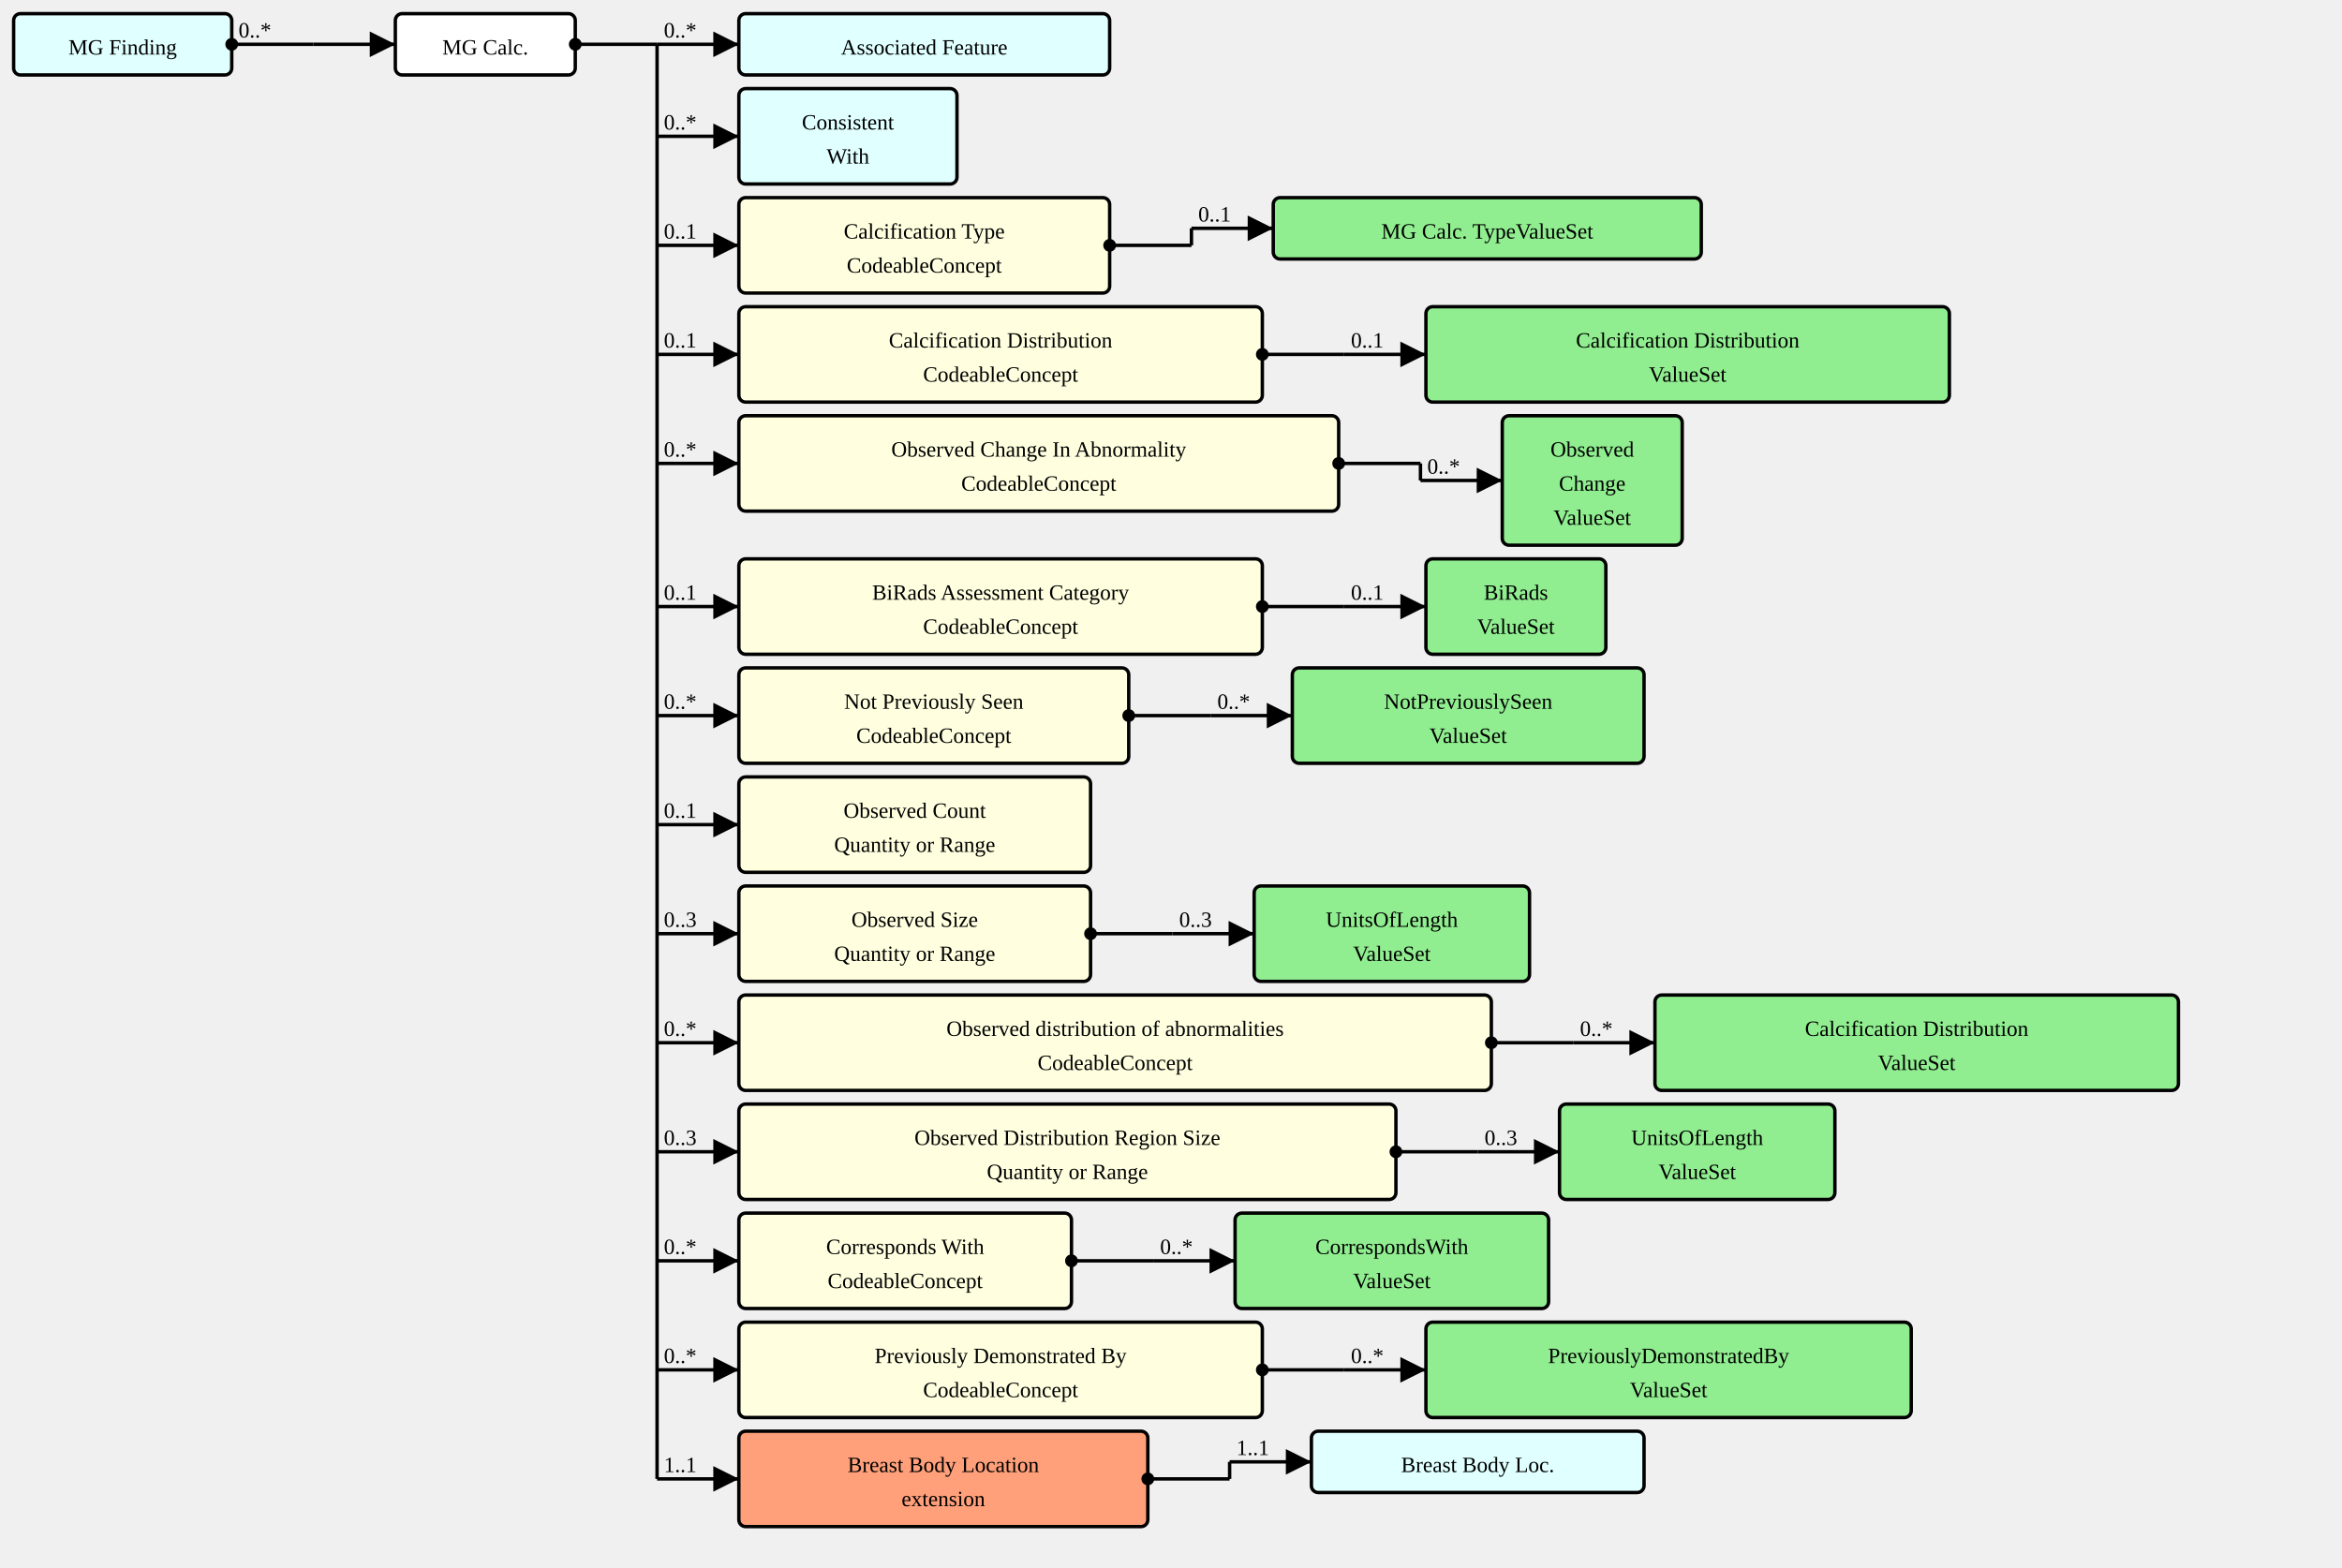
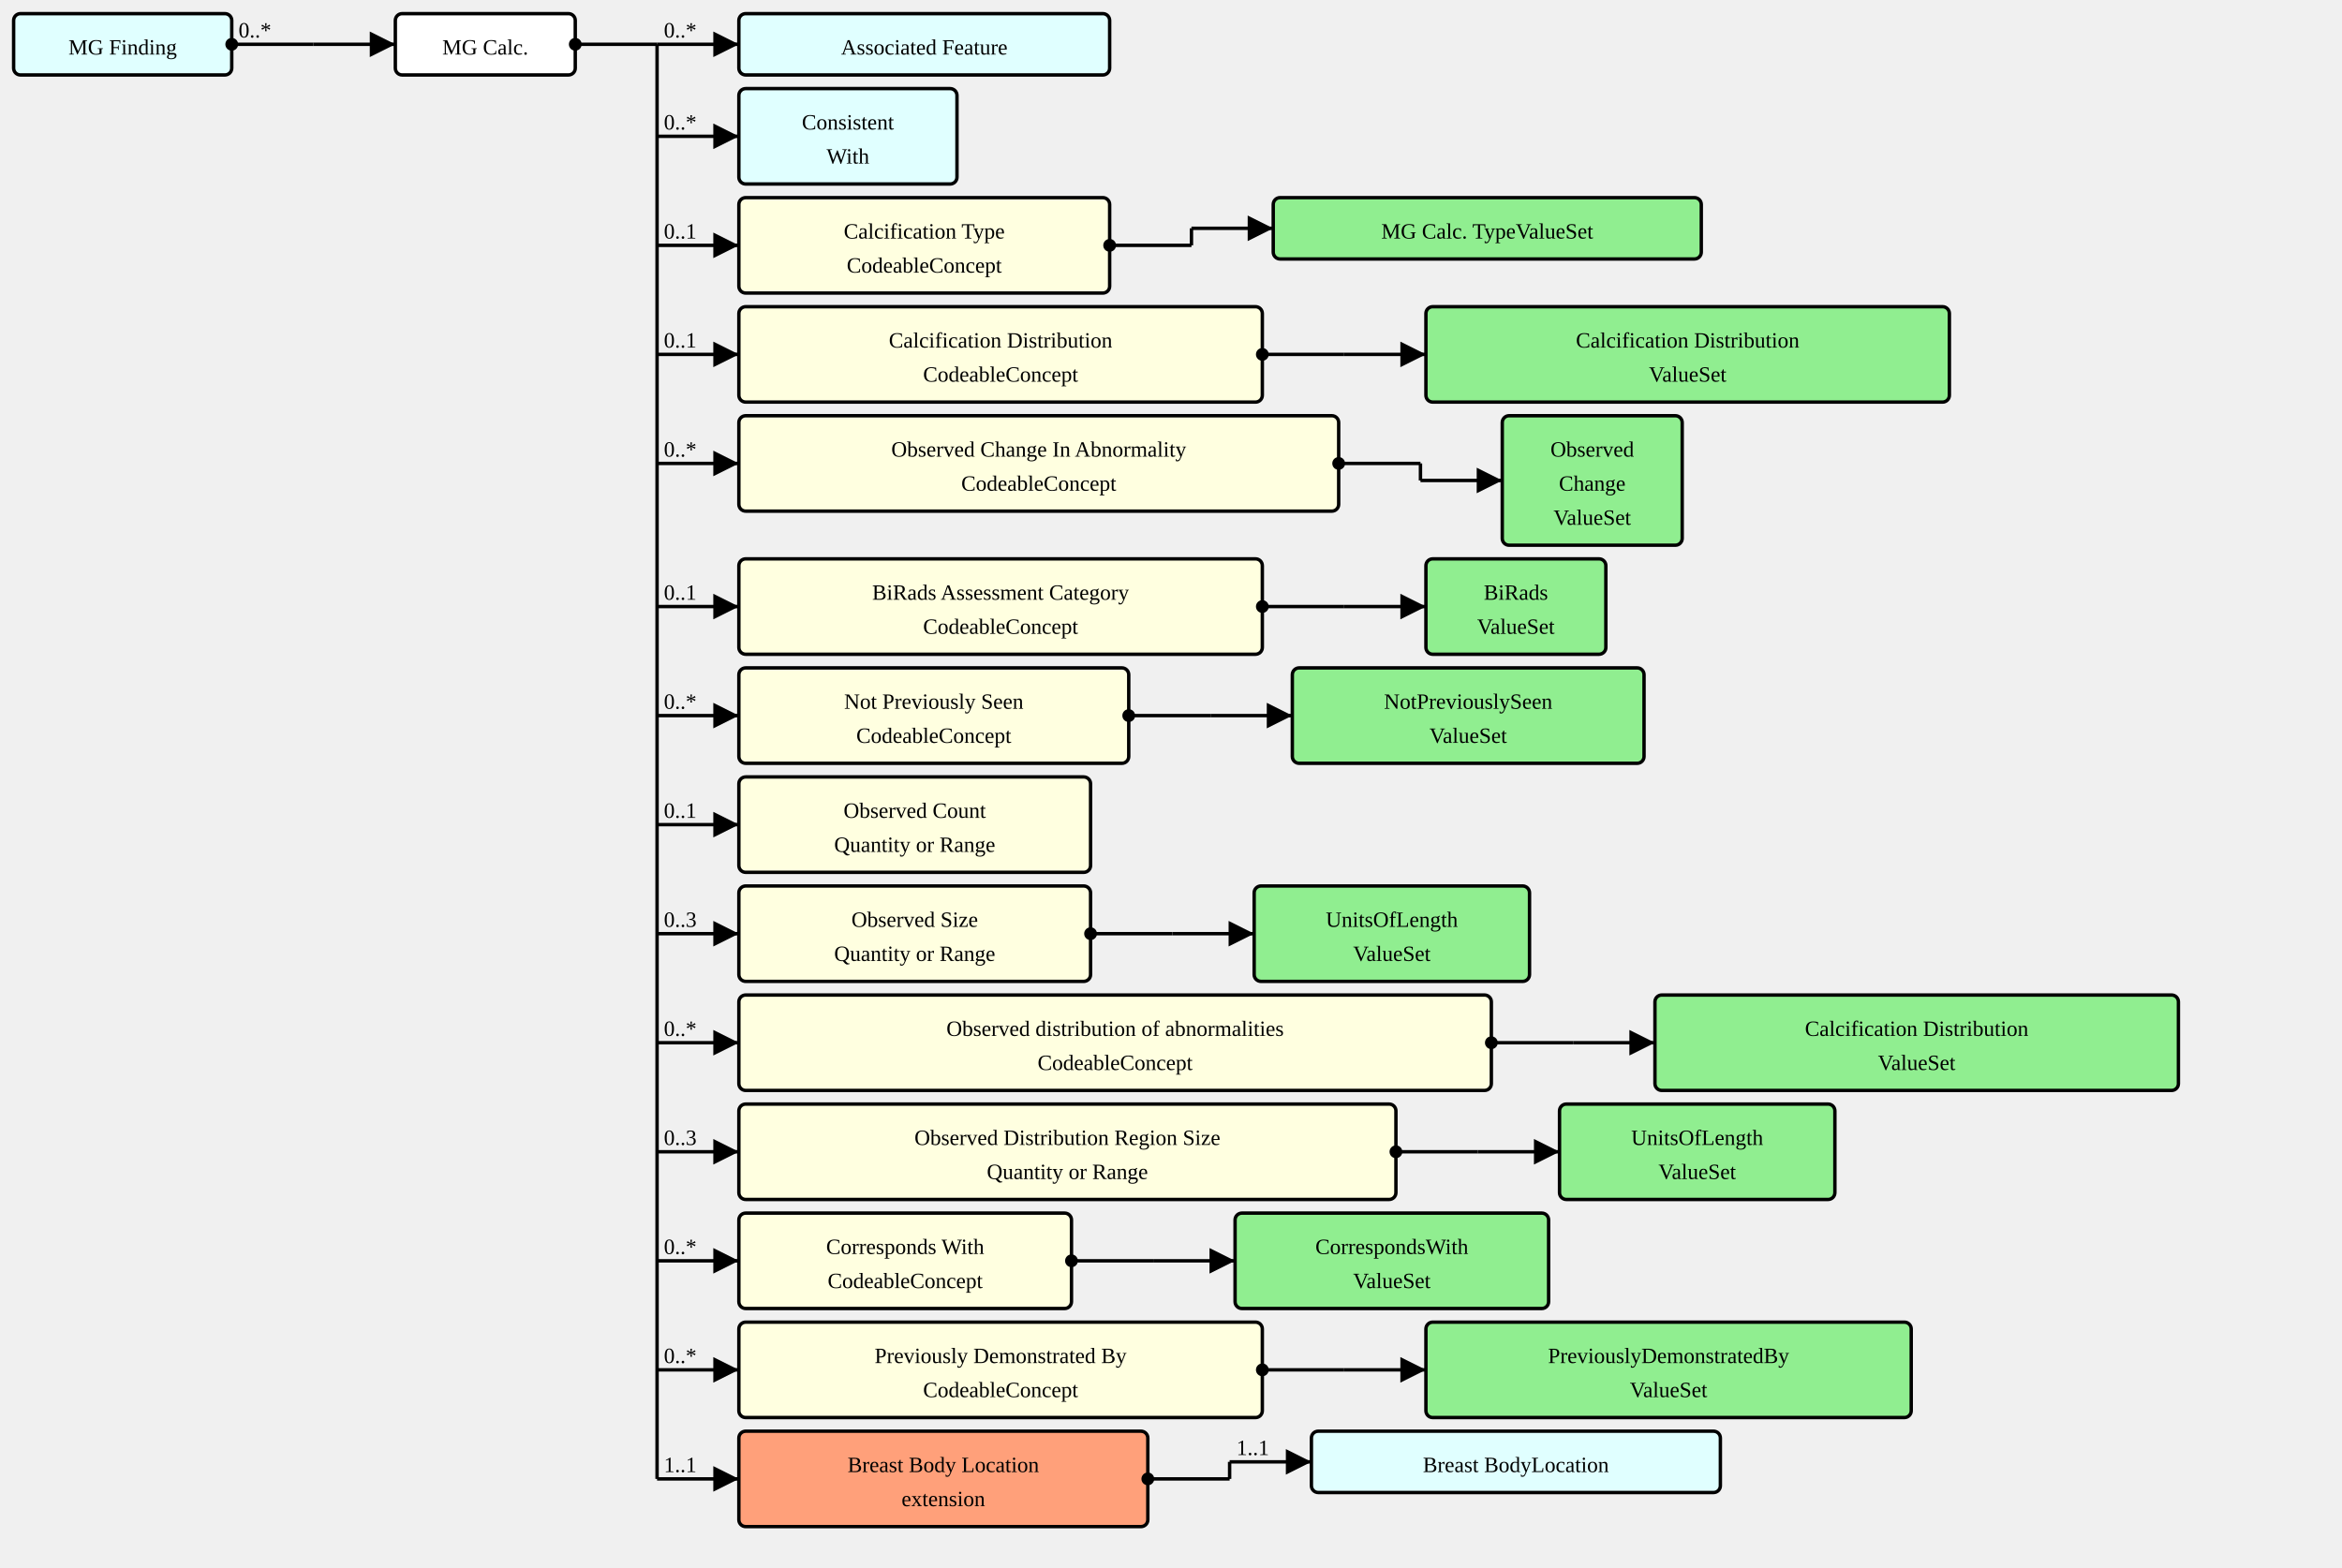
<svg xmlns="http://www.w3.org/2000/svg" version="1.1" width="1288.5" height="862.5">
  <defs>
    <marker id="arrowStart" markerWidth="3.75" markerHeight="3.75" markerUnits="px" refX="1.875" refY="1.875">
      <circle fill="Black" stroke-width="0" cx="1.875" cy="1.875" r="1.875" />
    </marker>
    <marker id="arrowEnd" markerWidth="7.5" markerHeight="7.5" markerUnits="px" refX="7.5" refY="3.75">
      <polygon fill="Black" stroke-width="0" points="0 0 7.5 3.75 0 7.5" />
    </marker>
  </defs>
  <g>
    <g transform="translate(7.5 7.5)">
      <a href="./StructureDefinition-MGFinding.html" target="_top">
        <rect fill="LightCyan" stroke="Black" stroke-width="1.875" x="0" y="0" width="120" height="33.75" rx="3.75" ry="3.75" />
      </a>
      <a href="./StructureDefinition-MGFinding.html" target="_top">
        <text x="60" y="22.5" text-anchor="middle">MG Finding</text>
      </a>
    </g>
    <line stroke="Black" stroke-width="1.875" marker-end="url(#arrowEnd)" x1="172.5" y1="24.375" x2="217.5" y2="24.375" />
    <text x="176.25" y="20.625" text-anchor="left" />
    <line stroke="Black" stroke-width="1.875" marker-start="url(#arrowStart)" x1="127.5" y1="24.375" x2="172.5" y2="24.375" />
    <text x="131.25" y="20.625" text-anchor="left">0..*</text>
    <line stroke="Black" stroke-width="1.875" x1="172.5" y1="24.375" x2="172.5" y2="24.375" />
  </g>
  <g>
    <g transform="translate(217.5 7.5)">
      <rect fill="White" stroke="Black" stroke-width="1.875" x="0" y="0" width="99" height="33.75" rx="3.75" ry="3.75" />
      <text x="49.5" y="22.5" text-anchor="middle">MG Calc.</text>
    </g>
    <line stroke="Black" stroke-width="1.875" marker-end="url(#arrowEnd)" x1="361.5" y1="24.375" x2="406.5" y2="24.375" />
    <text x="365.25" y="20.625" text-anchor="left">0..*</text>
    <line stroke="Black" stroke-width="1.875" marker-end="url(#arrowEnd)" x1="361.5" y1="75" x2="406.5" y2="75" />
    <text x="365.25" y="71.25" text-anchor="left">0..*</text>
    <line stroke="Black" stroke-width="1.875" marker-end="url(#arrowEnd)" x1="361.5" y1="135" x2="406.5" y2="135" />
    <text x="365.25" y="131.25" text-anchor="left">0..1</text>
    <line stroke="Black" stroke-width="1.875" marker-end="url(#arrowEnd)" x1="361.5" y1="195" x2="406.5" y2="195" />
    <text x="365.25" y="191.25" text-anchor="left">0..1</text>
    <line stroke="Black" stroke-width="1.875" marker-end="url(#arrowEnd)" x1="361.5" y1="255" x2="406.5" y2="255" />
    <text x="365.25" y="251.25" text-anchor="left">0..*</text>
    <line stroke="Black" stroke-width="1.875" marker-end="url(#arrowEnd)" x1="361.5" y1="333.75" x2="406.5" y2="333.75" />
    <text x="365.25" y="330" text-anchor="left">0..1</text>
    <line stroke="Black" stroke-width="1.875" marker-end="url(#arrowEnd)" x1="361.5" y1="393.75" x2="406.5" y2="393.75" />
    <text x="365.25" y="390" text-anchor="left">0..*</text>
    <line stroke="Black" stroke-width="1.875" marker-end="url(#arrowEnd)" x1="361.5" y1="453.75" x2="406.5" y2="453.75" />
    <text x="365.25" y="450" text-anchor="left">0..1</text>
    <line stroke="Black" stroke-width="1.875" marker-end="url(#arrowEnd)" x1="361.5" y1="513.75" x2="406.5" y2="513.75" />
    <text x="365.25" y="510" text-anchor="left">0..3</text>
    <line stroke="Black" stroke-width="1.875" marker-end="url(#arrowEnd)" x1="361.5" y1="573.75" x2="406.5" y2="573.75" />
    <text x="365.25" y="570" text-anchor="left">0..*</text>
    <line stroke="Black" stroke-width="1.875" marker-end="url(#arrowEnd)" x1="361.5" y1="633.75" x2="406.5" y2="633.75" />
    <text x="365.25" y="630" text-anchor="left">0..3</text>
    <line stroke="Black" stroke-width="1.875" marker-end="url(#arrowEnd)" x1="361.5" y1="693.75" x2="406.5" y2="693.75" />
    <text x="365.25" y="690" text-anchor="left">0..*</text>
    <line stroke="Black" stroke-width="1.875" marker-end="url(#arrowEnd)" x1="361.5" y1="753.75" x2="406.5" y2="753.75" />
    <text x="365.25" y="750" text-anchor="left">0..*</text>
    <line stroke="Black" stroke-width="1.875" marker-end="url(#arrowEnd)" x1="361.5" y1="813.75" x2="406.5" y2="813.75" />
    <text x="365.25" y="810" text-anchor="left">1..1</text>
    <line stroke="Black" stroke-width="1.875" marker-start="url(#arrowStart)" x1="316.5" y1="24.375" x2="361.5" y2="24.375" />
    <text x="320.25" y="20.625" text-anchor="left" />
    <line stroke="Black" stroke-width="1.875" x1="361.5" y1="24.375" x2="361.5" y2="813.75" />
  </g>
  <g>
    <g transform="translate(406.5 7.5)">
      <a href="./StructureDefinition-AssociatedFeature.html" target="_top">
        <rect fill="LightCyan" stroke="Black" stroke-width="1.875" x="0" y="0" width="204" height="33.75" rx="3.75" ry="3.75" />
      </a>
      <a href="./StructureDefinition-AssociatedFeature.html" target="_top">
        <text x="102" y="22.5" text-anchor="middle">Associated Feature</text>
      </a>
    </g>
  </g>
  <g>
    <g transform="translate(406.5 48.75)">
      <a href="./StructureDefinition-ConsistentWith.html" target="_top">
        <rect fill="LightCyan" stroke="Black" stroke-width="1.875" x="0" y="0" width="120" height="52.5" rx="3.75" ry="3.75" />
      </a>
      <a href="./StructureDefinition-ConsistentWith.html" target="_top">
        <text x="60" y="22.5" text-anchor="middle">Consistent</text>
      </a>
      <a href="./StructureDefinition-ConsistentWith.html" target="_top">
        <text x="60" y="41.25" text-anchor="middle">With</text>
      </a>
    </g>
  </g>
  <g>
    <g transform="translate(406.5 108.75)">
      <a href="StructureDefinition-MGAbnormalityCalcification-definitions.html#Observation.component:calcificationType" target="_top">
        <rect fill="LightYellow" stroke="Black" stroke-width="1.875" x="0" y="0" width="204" height="52.5" rx="3.75" ry="3.75" />
      </a>
      <a href="StructureDefinition-MGAbnormalityCalcification-definitions.html#Observation.component:calcificationType" target="_top">
        <text x="102" y="22.5" text-anchor="middle">Calcification Type</text>
      </a>
      <a href="StructureDefinition-MGAbnormalityCalcification-definitions.html#Observation.component:calcificationType" target="_top">
        <text x="102" y="41.25" text-anchor="middle">CodeableConcept</text>
      </a>
    </g>
    <line stroke="Black" stroke-width="1.875" marker-end="url(#arrowEnd)" x1="655.5" y1="125.625" x2="700.5" y2="125.625" />
-     <text x="659.25" y="121.875" text-anchor="left">0..1</text>
+     <text x="659.25" y="121.875" text-anchor="left" />
    <line stroke="Black" stroke-width="1.875" marker-start="url(#arrowStart)" x1="610.5" y1="135" x2="655.5" y2="135" />
    <text x="614.25" y="131.25" text-anchor="left" />
    <line stroke="Black" stroke-width="1.875" x1="655.5" y1="125.625" x2="655.5" y2="135" />
  </g>
  <g>
    <g transform="translate(700.5 108.75)">
      <a href="./ValueSet-MammoCalcificationTypeVS.html" target="_top">
        <rect fill="LightGreen" stroke="Black" stroke-width="1.875" x="0" y="0" width="235.5" height="33.75" rx="3.75" ry="3.75" />
      </a>
      <a href="./ValueSet-MammoCalcificationTypeVS.html" target="_top">
        <text x="117.75" y="22.5" text-anchor="middle">MG Calc. TypeValueSet</text>
      </a>
    </g>
  </g>
  <g>
    <g transform="translate(406.5 168.75)">
      <a href="StructureDefinition-MGAbnormalityCalcification-definitions.html#Observation.component:calcificationDistribution" target="_top">
        <rect fill="LightYellow" stroke="Black" stroke-width="1.875" x="0" y="0" width="288" height="52.5" rx="3.75" ry="3.75" />
      </a>
      <a href="StructureDefinition-MGAbnormalityCalcification-definitions.html#Observation.component:calcificationDistribution" target="_top">
        <text x="144" y="22.5" text-anchor="middle">Calcification Distribution</text>
      </a>
      <a href="StructureDefinition-MGAbnormalityCalcification-definitions.html#Observation.component:calcificationDistribution" target="_top">
        <text x="144" y="41.25" text-anchor="middle">CodeableConcept</text>
      </a>
    </g>
    <line stroke="Black" stroke-width="1.875" marker-end="url(#arrowEnd)" x1="739.5" y1="195" x2="784.5" y2="195" />
-     <text x="743.25" y="191.25" text-anchor="left">0..1</text>
+     <text x="743.25" y="191.25" text-anchor="left" />
    <line stroke="Black" stroke-width="1.875" marker-start="url(#arrowStart)" x1="694.5" y1="195" x2="739.5" y2="195" />
    <text x="698.25" y="191.25" text-anchor="left" />
    <line stroke="Black" stroke-width="1.875" x1="739.5" y1="195" x2="739.5" y2="195" />
  </g>
  <g>
    <g transform="translate(784.5 168.75)">
      <a href="./ValueSet-CalcificationDistributionVS.html" target="_top">
        <rect fill="LightGreen" stroke="Black" stroke-width="1.875" x="0" y="0" width="288" height="52.5" rx="3.75" ry="3.75" />
      </a>
      <a href="./ValueSet-CalcificationDistributionVS.html" target="_top">
        <text x="144" y="22.5" text-anchor="middle">Calcification Distribution</text>
      </a>
      <a href="./ValueSet-CalcificationDistributionVS.html" target="_top">
        <text x="144" y="41.25" text-anchor="middle">ValueSet</text>
      </a>
    </g>
  </g>
  <g>
    <g transform="translate(406.5 228.75)">
      <a href="StructureDefinition-MGAbnormalityCalcification-definitions.html#Observation.component:obsChanges" target="_top">
        <rect fill="LightYellow" stroke="Black" stroke-width="1.875" x="0" y="0" width="330" height="52.5" rx="3.75" ry="3.75" />
      </a>
      <a href="StructureDefinition-MGAbnormalityCalcification-definitions.html#Observation.component:obsChanges" target="_top">
        <text x="165" y="22.5" text-anchor="middle">Observed Change In Abnormality</text>
      </a>
      <a href="StructureDefinition-MGAbnormalityCalcification-definitions.html#Observation.component:obsChanges" target="_top">
        <text x="165" y="41.25" text-anchor="middle">CodeableConcept</text>
      </a>
    </g>
    <line stroke="Black" stroke-width="1.875" marker-end="url(#arrowEnd)" x1="781.5" y1="264.375" x2="826.5" y2="264.375" />
-     <text x="785.25" y="260.625" text-anchor="left">0..*</text>
+     <text x="785.25" y="260.625" text-anchor="left" />
    <line stroke="Black" stroke-width="1.875" marker-start="url(#arrowStart)" x1="736.5" y1="255" x2="781.5" y2="255" />
    <text x="740.25" y="251.25" text-anchor="left" />
    <line stroke="Black" stroke-width="1.875" x1="781.5" y1="255" x2="781.5" y2="264.375" />
  </g>
  <g>
    <g transform="translate(826.5 228.75)">
      <a href="./ValueSet-ObservedChangesVS.html" target="_top">
        <rect fill="LightGreen" stroke="Black" stroke-width="1.875" x="0" y="0" width="99" height="71.25" rx="3.75" ry="3.75" />
      </a>
      <a href="./ValueSet-ObservedChangesVS.html" target="_top">
        <text x="49.5" y="22.5" text-anchor="middle">Observed</text>
      </a>
      <a href="./ValueSet-ObservedChangesVS.html" target="_top">
        <text x="49.5" y="41.25" text-anchor="middle">Change</text>
      </a>
      <a href="./ValueSet-ObservedChangesVS.html" target="_top">
        <text x="49.5" y="60" text-anchor="middle">ValueSet</text>
      </a>
    </g>
  </g>
  <g>
    <g transform="translate(406.5 307.5)">
      <a href="StructureDefinition-MGAbnormalityCalcification-definitions.html#Observation.component:biRadsAssessmentCategory" target="_top">
        <rect fill="LightYellow" stroke="Black" stroke-width="1.875" x="0" y="0" width="288" height="52.5" rx="3.75" ry="3.75" />
      </a>
      <a href="StructureDefinition-MGAbnormalityCalcification-definitions.html#Observation.component:biRadsAssessmentCategory" target="_top">
        <text x="144" y="22.5" text-anchor="middle">BiRads Assessment Category</text>
      </a>
      <a href="StructureDefinition-MGAbnormalityCalcification-definitions.html#Observation.component:biRadsAssessmentCategory" target="_top">
        <text x="144" y="41.25" text-anchor="middle">CodeableConcept</text>
      </a>
    </g>
    <line stroke="Black" stroke-width="1.875" marker-end="url(#arrowEnd)" x1="739.5" y1="333.75" x2="784.5" y2="333.75" />
-     <text x="743.25" y="330" text-anchor="left">0..1</text>
+     <text x="743.25" y="330" text-anchor="left" />
    <line stroke="Black" stroke-width="1.875" marker-start="url(#arrowStart)" x1="694.5" y1="333.75" x2="739.5" y2="333.75" />
    <text x="698.25" y="330" text-anchor="left" />
    <line stroke="Black" stroke-width="1.875" x1="739.5" y1="333.75" x2="739.5" y2="333.75" />
  </g>
  <g>
    <g transform="translate(784.5 307.5)">
      <a href="./ValueSet-BiRadsAssessmentCategoriesVS.html" target="_top">
        <rect fill="LightGreen" stroke="Black" stroke-width="1.875" x="0" y="0" width="99" height="52.5" rx="3.75" ry="3.75" />
      </a>
      <a href="./ValueSet-BiRadsAssessmentCategoriesVS.html" target="_top">
        <text x="49.5" y="22.5" text-anchor="middle">BiRads</text>
      </a>
      <a href="./ValueSet-BiRadsAssessmentCategoriesVS.html" target="_top">
        <text x="49.5" y="41.25" text-anchor="middle">ValueSet</text>
      </a>
    </g>
  </g>
  <g>
    <g transform="translate(406.5 367.5)">
      <a href="StructureDefinition-MGAbnormalityCalcification-definitions.html#Observation.component:notPreviouslySeen" target="_top">
        <rect fill="LightYellow" stroke="Black" stroke-width="1.875" x="0" y="0" width="214.5" height="52.5" rx="3.75" ry="3.75" />
      </a>
      <a href="StructureDefinition-MGAbnormalityCalcification-definitions.html#Observation.component:notPreviouslySeen" target="_top">
        <text x="107.25" y="22.5" text-anchor="middle">Not Previously Seen</text>
      </a>
      <a href="StructureDefinition-MGAbnormalityCalcification-definitions.html#Observation.component:notPreviouslySeen" target="_top">
        <text x="107.25" y="41.25" text-anchor="middle">CodeableConcept</text>
      </a>
    </g>
    <line stroke="Black" stroke-width="1.875" marker-end="url(#arrowEnd)" x1="666" y1="393.75" x2="711" y2="393.75" />
-     <text x="669.75" y="390" text-anchor="left">0..*</text>
+     <text x="669.75" y="390" text-anchor="left" />
    <line stroke="Black" stroke-width="1.875" marker-start="url(#arrowStart)" x1="621" y1="393.75" x2="666" y2="393.75" />
    <text x="624.75" y="390" text-anchor="left" />
    <line stroke="Black" stroke-width="1.875" x1="666" y1="393.75" x2="666" y2="393.75" />
  </g>
  <g>
    <g transform="translate(711 367.5)">
      <a href="./ValueSet-NotPreviouslySeenVS.html" target="_top">
        <rect fill="LightGreen" stroke="Black" stroke-width="1.875" x="0" y="0" width="193.5" height="52.5" rx="3.75" ry="3.75" />
      </a>
      <a href="./ValueSet-NotPreviouslySeenVS.html" target="_top">
        <text x="96.75" y="22.5" text-anchor="middle">NotPreviouslySeen</text>
      </a>
      <a href="./ValueSet-NotPreviouslySeenVS.html" target="_top">
        <text x="96.75" y="41.25" text-anchor="middle">ValueSet</text>
      </a>
    </g>
  </g>
  <g>
    <g transform="translate(406.5 427.5)">
      <a href="StructureDefinition-MGAbnormalityCalcification-definitions.html#Observation.component:obsCount" target="_top">
        <rect fill="LightYellow" stroke="Black" stroke-width="1.875" x="0" y="0" width="193.5" height="52.5" rx="3.75" ry="3.75" />
      </a>
      <a href="StructureDefinition-MGAbnormalityCalcification-definitions.html#Observation.component:obsCount" target="_top">
        <text x="96.75" y="22.5" text-anchor="middle">Observed Count</text>
      </a>
      <a href="StructureDefinition-MGAbnormalityCalcification-definitions.html#Observation.component:obsCount" target="_top">
        <text x="96.75" y="41.25" text-anchor="middle">Quantity or Range</text>
      </a>
    </g>
  </g>
  <g>
    <g transform="translate(406.5 487.5)">
      <a href="StructureDefinition-MGAbnormalityCalcification-definitions.html#Observation.component:obsSize" target="_top">
        <rect fill="LightYellow" stroke="Black" stroke-width="1.875" x="0" y="0" width="193.5" height="52.5" rx="3.75" ry="3.75" />
      </a>
      <a href="StructureDefinition-MGAbnormalityCalcification-definitions.html#Observation.component:obsSize" target="_top">
        <text x="96.75" y="22.5" text-anchor="middle">Observed Size</text>
      </a>
      <a href="StructureDefinition-MGAbnormalityCalcification-definitions.html#Observation.component:obsSize" target="_top">
        <text x="96.75" y="41.25" text-anchor="middle">Quantity or Range</text>
      </a>
    </g>
    <line stroke="Black" stroke-width="1.875" marker-end="url(#arrowEnd)" x1="645" y1="513.75" x2="690" y2="513.75" />
-     <text x="648.75" y="510" text-anchor="left">0..3</text>
+     <text x="648.75" y="510" text-anchor="left" />
    <line stroke="Black" stroke-width="1.875" marker-start="url(#arrowStart)" x1="600" y1="513.75" x2="645" y2="513.75" />
    <text x="603.75" y="510" text-anchor="left" />
    <line stroke="Black" stroke-width="1.875" x1="645" y1="513.75" x2="645" y2="513.75" />
  </g>
  <g>
    <g transform="translate(690 487.5)">
      <a href="./ValueSet-UnitsOfLengthVS.html" target="_top">
        <rect fill="LightGreen" stroke="Black" stroke-width="1.875" x="0" y="0" width="151.5" height="52.5" rx="3.75" ry="3.75" />
      </a>
      <a href="./ValueSet-UnitsOfLengthVS.html" target="_top">
        <text x="75.75" y="22.5" text-anchor="middle">UnitsOfLength</text>
      </a>
      <a href="./ValueSet-UnitsOfLengthVS.html" target="_top">
        <text x="75.75" y="41.25" text-anchor="middle">ValueSet</text>
      </a>
    </g>
  </g>
  <g>
    <g transform="translate(406.5 547.5)">
      <a href="StructureDefinition-MGAbnormalityCalcification-definitions.html#Observation.component:obsDistribution" target="_top">
        <rect fill="LightYellow" stroke="Black" stroke-width="1.875" x="0" y="0" width="414" height="52.5" rx="3.75" ry="3.75" />
      </a>
      <a href="StructureDefinition-MGAbnormalityCalcification-definitions.html#Observation.component:obsDistribution" target="_top">
        <text x="207" y="22.5" text-anchor="middle">Observed distribution of abnormalities</text>
      </a>
      <a href="StructureDefinition-MGAbnormalityCalcification-definitions.html#Observation.component:obsDistribution" target="_top">
        <text x="207" y="41.25" text-anchor="middle">CodeableConcept</text>
      </a>
    </g>
    <line stroke="Black" stroke-width="1.875" marker-end="url(#arrowEnd)" x1="865.5" y1="573.75" x2="910.5" y2="573.75" />
-     <text x="869.25" y="570" text-anchor="left">0..*</text>
+     <text x="869.25" y="570" text-anchor="left" />
    <line stroke="Black" stroke-width="1.875" marker-start="url(#arrowStart)" x1="820.5" y1="573.75" x2="865.5" y2="573.75" />
    <text x="824.25" y="570" text-anchor="left" />
    <line stroke="Black" stroke-width="1.875" x1="865.5" y1="573.75" x2="865.5" y2="573.75" />
  </g>
  <g>
    <g transform="translate(910.5 547.5)">
      <a href="./ValueSet-CalcificationDistributionVS.html" target="_top">
        <rect fill="LightGreen" stroke="Black" stroke-width="1.875" x="0" y="0" width="288" height="52.5" rx="3.75" ry="3.75" />
      </a>
      <a href="./ValueSet-CalcificationDistributionVS.html" target="_top">
        <text x="144" y="22.5" text-anchor="middle">Calcification Distribution</text>
      </a>
      <a href="./ValueSet-CalcificationDistributionVS.html" target="_top">
        <text x="144" y="41.25" text-anchor="middle">ValueSet</text>
      </a>
    </g>
  </g>
  <g>
    <g transform="translate(406.5 607.5)">
      <a href="StructureDefinition-MGAbnormalityCalcification-definitions.html#Observation.component:obsDistRegionSize" target="_top">
        <rect fill="LightYellow" stroke="Black" stroke-width="1.875" x="0" y="0" width="361.5" height="52.5" rx="3.75" ry="3.75" />
      </a>
      <a href="StructureDefinition-MGAbnormalityCalcification-definitions.html#Observation.component:obsDistRegionSize" target="_top">
        <text x="180.75" y="22.5" text-anchor="middle">Observed Distribution Region Size</text>
      </a>
      <a href="StructureDefinition-MGAbnormalityCalcification-definitions.html#Observation.component:obsDistRegionSize" target="_top">
        <text x="180.75" y="41.25" text-anchor="middle">Quantity or Range</text>
      </a>
    </g>
    <line stroke="Black" stroke-width="1.875" marker-end="url(#arrowEnd)" x1="813" y1="633.75" x2="858" y2="633.75" />
-     <text x="816.75" y="630" text-anchor="left">0..3</text>
+     <text x="816.75" y="630" text-anchor="left" />
    <line stroke="Black" stroke-width="1.875" marker-start="url(#arrowStart)" x1="768" y1="633.75" x2="813" y2="633.75" />
    <text x="771.75" y="630" text-anchor="left" />
    <line stroke="Black" stroke-width="1.875" x1="813" y1="633.75" x2="813" y2="633.75" />
  </g>
  <g>
    <g transform="translate(858 607.5)">
      <a href="./ValueSet-UnitsOfLengthVS.html" target="_top">
        <rect fill="LightGreen" stroke="Black" stroke-width="1.875" x="0" y="0" width="151.5" height="52.5" rx="3.75" ry="3.75" />
      </a>
      <a href="./ValueSet-UnitsOfLengthVS.html" target="_top">
        <text x="75.75" y="22.5" text-anchor="middle">UnitsOfLength</text>
      </a>
      <a href="./ValueSet-UnitsOfLengthVS.html" target="_top">
        <text x="75.75" y="41.25" text-anchor="middle">ValueSet</text>
      </a>
    </g>
  </g>
  <g>
    <g transform="translate(406.5 667.5)">
      <a href="StructureDefinition-MGAbnormalityCalcification-definitions.html#Observation.component:correspondsWith" target="_top">
        <rect fill="LightYellow" stroke="Black" stroke-width="1.875" x="0" y="0" width="183" height="52.5" rx="3.75" ry="3.75" />
      </a>
      <a href="StructureDefinition-MGAbnormalityCalcification-definitions.html#Observation.component:correspondsWith" target="_top">
        <text x="91.5" y="22.5" text-anchor="middle">Corresponds With</text>
      </a>
      <a href="StructureDefinition-MGAbnormalityCalcification-definitions.html#Observation.component:correspondsWith" target="_top">
        <text x="91.5" y="41.25" text-anchor="middle">CodeableConcept</text>
      </a>
    </g>
    <line stroke="Black" stroke-width="1.875" marker-end="url(#arrowEnd)" x1="634.5" y1="693.75" x2="679.5" y2="693.75" />
-     <text x="638.25" y="690" text-anchor="left">0..*</text>
+     <text x="638.25" y="690" text-anchor="left" />
    <line stroke="Black" stroke-width="1.875" marker-start="url(#arrowStart)" x1="589.5" y1="693.75" x2="634.5" y2="693.75" />
    <text x="593.25" y="690" text-anchor="left" />
    <line stroke="Black" stroke-width="1.875" x1="634.5" y1="693.75" x2="634.5" y2="693.75" />
  </g>
  <g>
    <g transform="translate(679.5 667.5)">
      <a href="./ValueSet-CorrespondsWithVS.html" target="_top">
        <rect fill="LightGreen" stroke="Black" stroke-width="1.875" x="0" y="0" width="172.5" height="52.5" rx="3.75" ry="3.75" />
      </a>
      <a href="./ValueSet-CorrespondsWithVS.html" target="_top">
        <text x="86.25" y="22.5" text-anchor="middle">CorrespondsWith</text>
      </a>
      <a href="./ValueSet-CorrespondsWithVS.html" target="_top">
        <text x="86.25" y="41.25" text-anchor="middle">ValueSet</text>
      </a>
    </g>
  </g>
  <g>
    <g transform="translate(406.5 727.5)">
      <a href="StructureDefinition-MGAbnormalityCalcification-definitions.html#Observation.component:PreviouslyDemonstratedBy" target="_top">
        <rect fill="LightYellow" stroke="Black" stroke-width="1.875" x="0" y="0" width="288" height="52.5" rx="3.75" ry="3.75" />
      </a>
      <a href="StructureDefinition-MGAbnormalityCalcification-definitions.html#Observation.component:PreviouslyDemonstratedBy" target="_top">
        <text x="144" y="22.5" text-anchor="middle">Previously Demonstrated By</text>
      </a>
      <a href="StructureDefinition-MGAbnormalityCalcification-definitions.html#Observation.component:PreviouslyDemonstratedBy" target="_top">
        <text x="144" y="41.25" text-anchor="middle">CodeableConcept</text>
      </a>
    </g>
    <line stroke="Black" stroke-width="1.875" marker-end="url(#arrowEnd)" x1="739.5" y1="753.75" x2="784.5" y2="753.75" />
-     <text x="743.25" y="750" text-anchor="left">0..*</text>
+     <text x="743.25" y="750" text-anchor="left" />
    <line stroke="Black" stroke-width="1.875" marker-start="url(#arrowStart)" x1="694.5" y1="753.75" x2="739.5" y2="753.75" />
    <text x="698.25" y="750" text-anchor="left" />
    <line stroke="Black" stroke-width="1.875" x1="739.5" y1="753.75" x2="739.5" y2="753.75" />
  </g>
  <g>
    <g transform="translate(784.5 727.5)">
      <a href="./ValueSet-PreviouslyDemonstratedByVS.html" target="_top">
        <rect fill="LightGreen" stroke="Black" stroke-width="1.875" x="0" y="0" width="267" height="52.5" rx="3.75" ry="3.75" />
      </a>
      <a href="./ValueSet-PreviouslyDemonstratedByVS.html" target="_top">
        <text x="133.5" y="22.5" text-anchor="middle">PreviouslyDemonstratedBy</text>
      </a>
      <a href="./ValueSet-PreviouslyDemonstratedByVS.html" target="_top">
        <text x="133.5" y="41.25" text-anchor="middle">ValueSet</text>
      </a>
    </g>
  </g>
  <g>
    <g transform="translate(406.5 787.5)">
      <a href="StructureDefinition-MGAbnormalityCalcification-definitions.html#Observation.bodySite.extension:breastBodyLocation" target="_top">
        <rect fill="LightSalmon" stroke="Black" stroke-width="1.875" x="0" y="0" width="225" height="52.5" rx="3.75" ry="3.75" />
      </a>
      <a href="StructureDefinition-MGAbnormalityCalcification-definitions.html#Observation.bodySite.extension:breastBodyLocation" target="_top">
        <text x="112.5" y="22.5" text-anchor="middle">Breast Body Location</text>
      </a>
      <a href="StructureDefinition-MGAbnormalityCalcification-definitions.html#Observation.bodySite.extension:breastBodyLocation" target="_top">
        <text x="112.5" y="41.25" text-anchor="middle">extension</text>
      </a>
    </g>
    <line stroke="Black" stroke-width="1.875" marker-end="url(#arrowEnd)" x1="676.5" y1="804.375" x2="721.5" y2="804.375" />
    <text x="680.25" y="800.625" text-anchor="left">1..1</text>
    <line stroke="Black" stroke-width="1.875" marker-start="url(#arrowStart)" x1="631.5" y1="813.75" x2="676.5" y2="813.75" />
    <text x="635.25" y="810" text-anchor="left" />
    <line stroke="Black" stroke-width="1.875" x1="676.5" y1="804.375" x2="676.5" y2="813.75" />
  </g>
  <g>
    <g transform="translate(721.5 787.5)">
      <a href="./StructureDefinition-BreastBodyLocationExtension.html" target="_top">
-         <rect fill="LightCyan" stroke="Black" stroke-width="1.875" x="0" y="0" width="183" height="33.75" rx="3.75" ry="3.75" />
+         <rect fill="LightCyan" stroke="Black" stroke-width="1.875" x="0" y="0" width="225" height="33.75" rx="3.75" ry="3.75" />
      </a>
      <a href="./StructureDefinition-BreastBodyLocationExtension.html" target="_top">
-         <text x="91.5" y="22.5" text-anchor="middle">Breast Body Loc.</text>
+         <text x="112.5" y="22.5" text-anchor="middle">Breast Body
+ Location</text>
      </a>
    </g>
  </g>
</svg>
